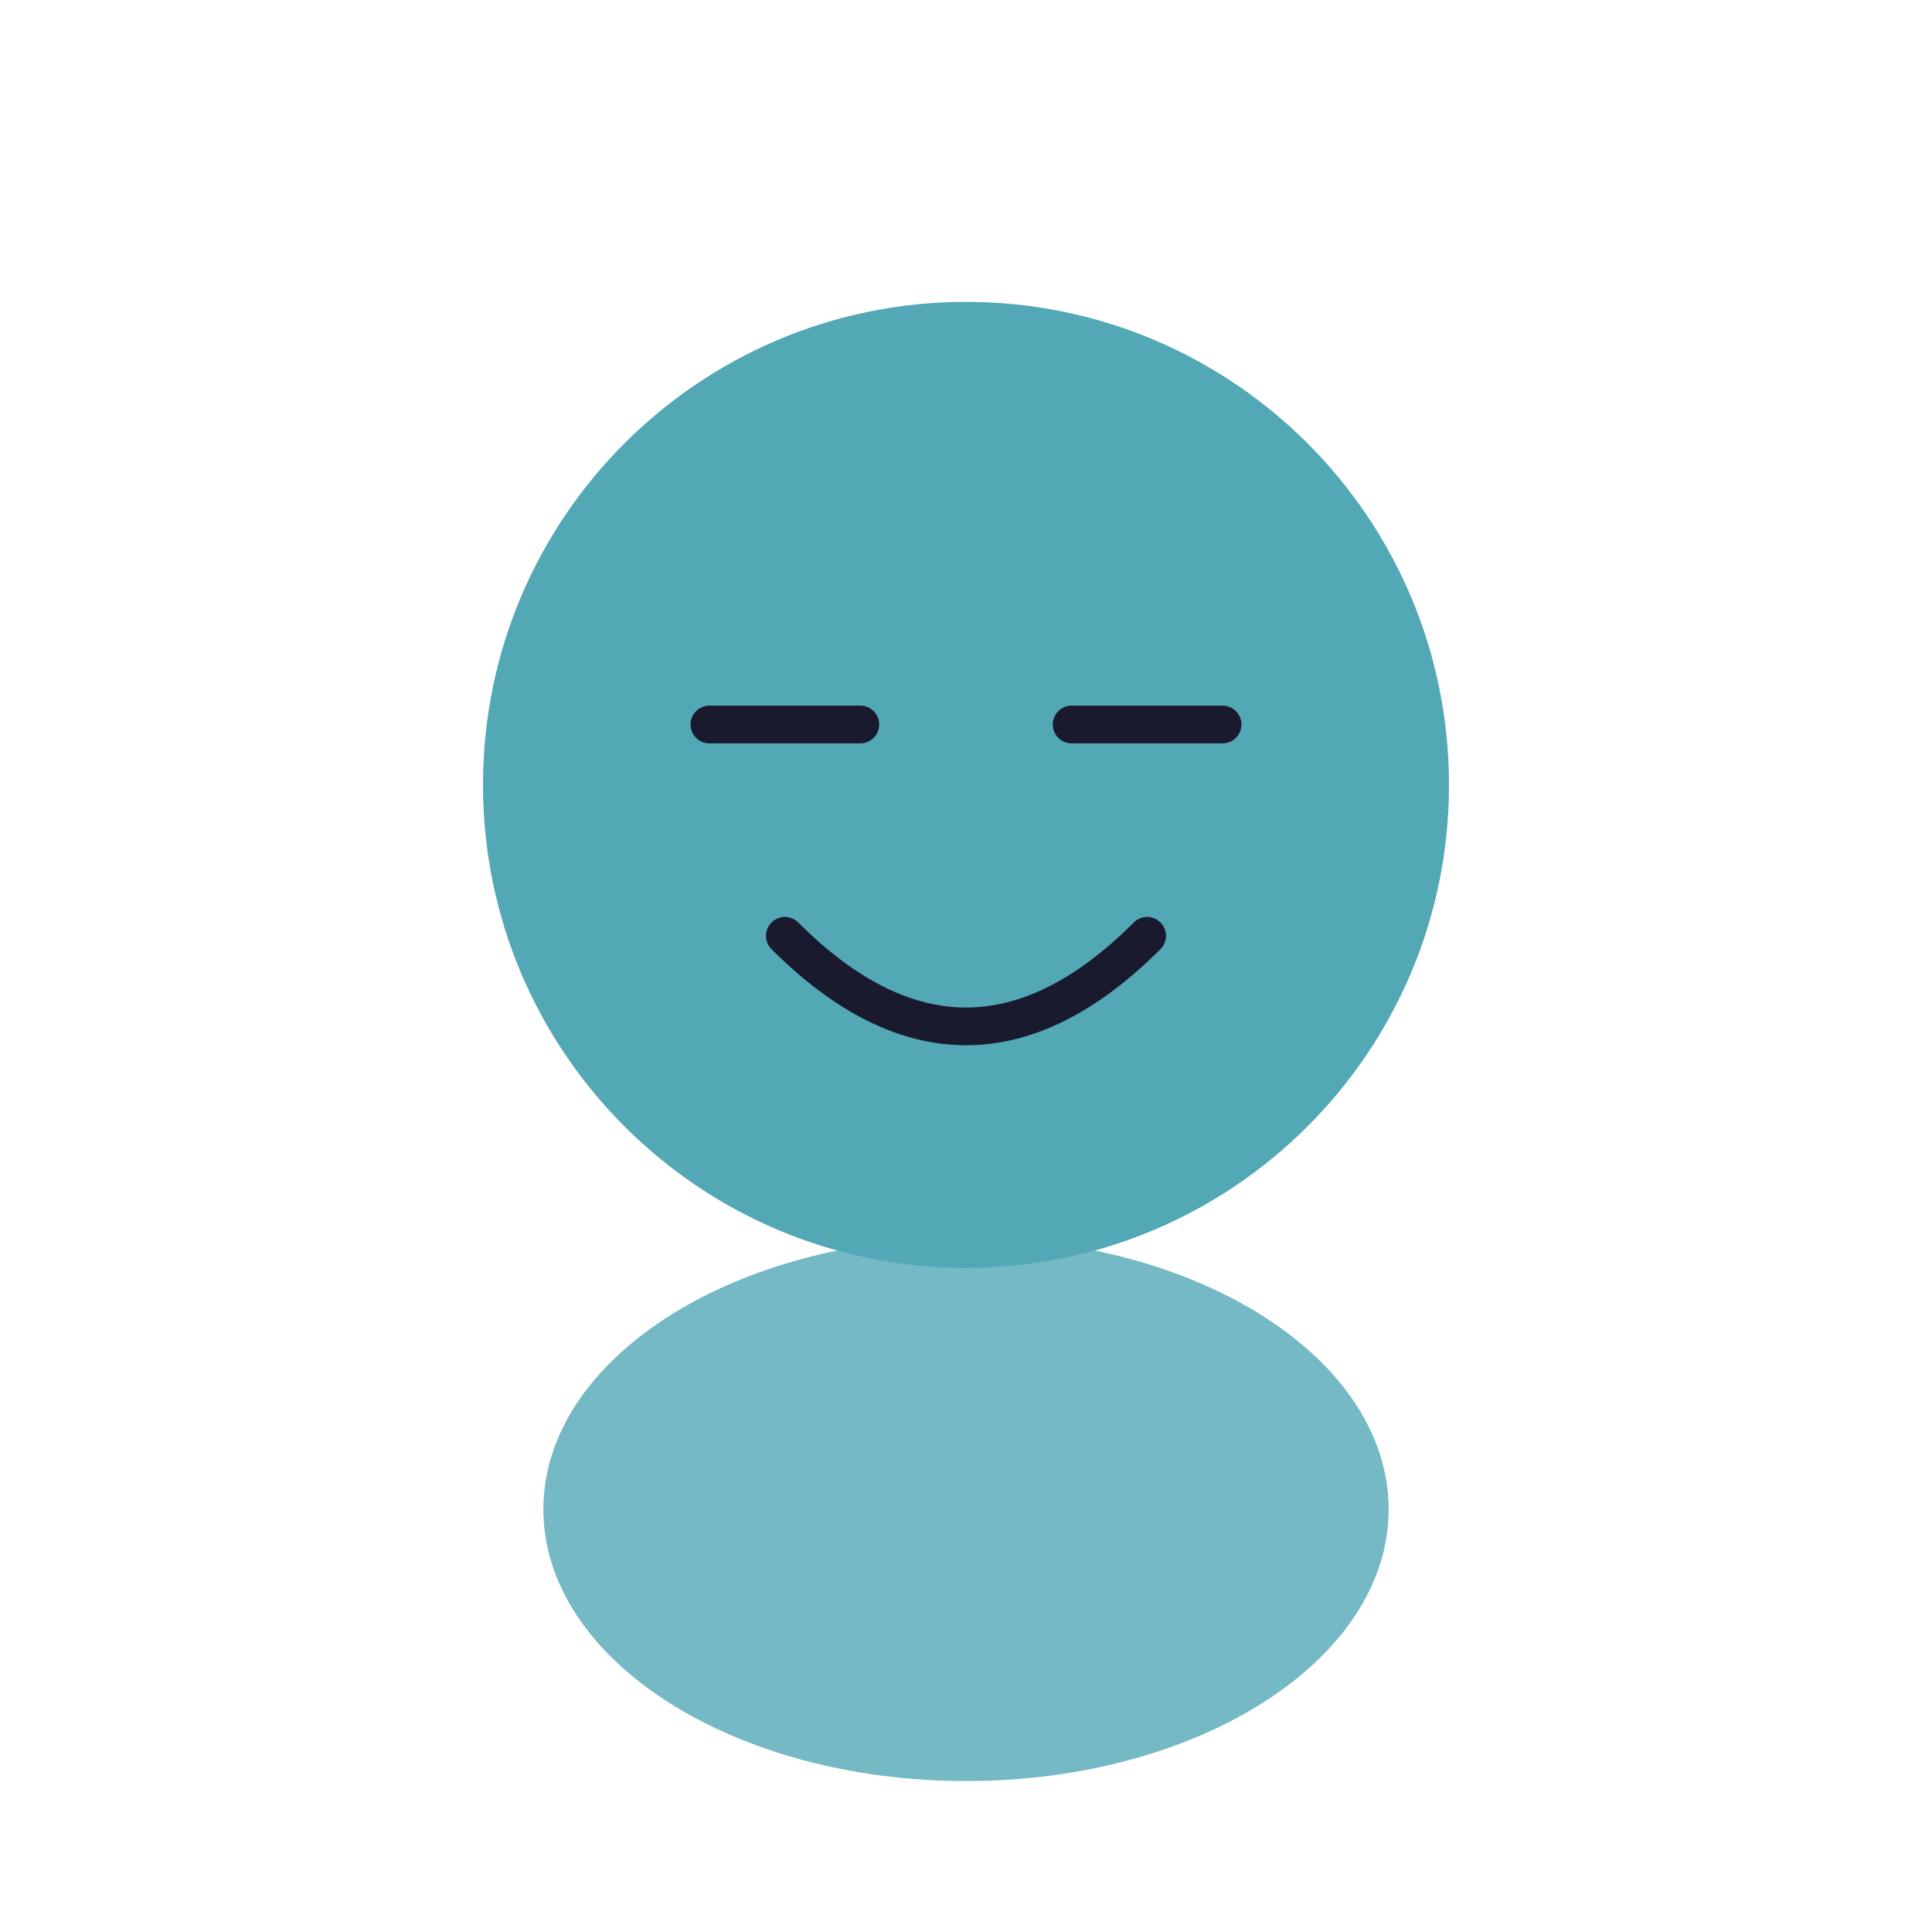
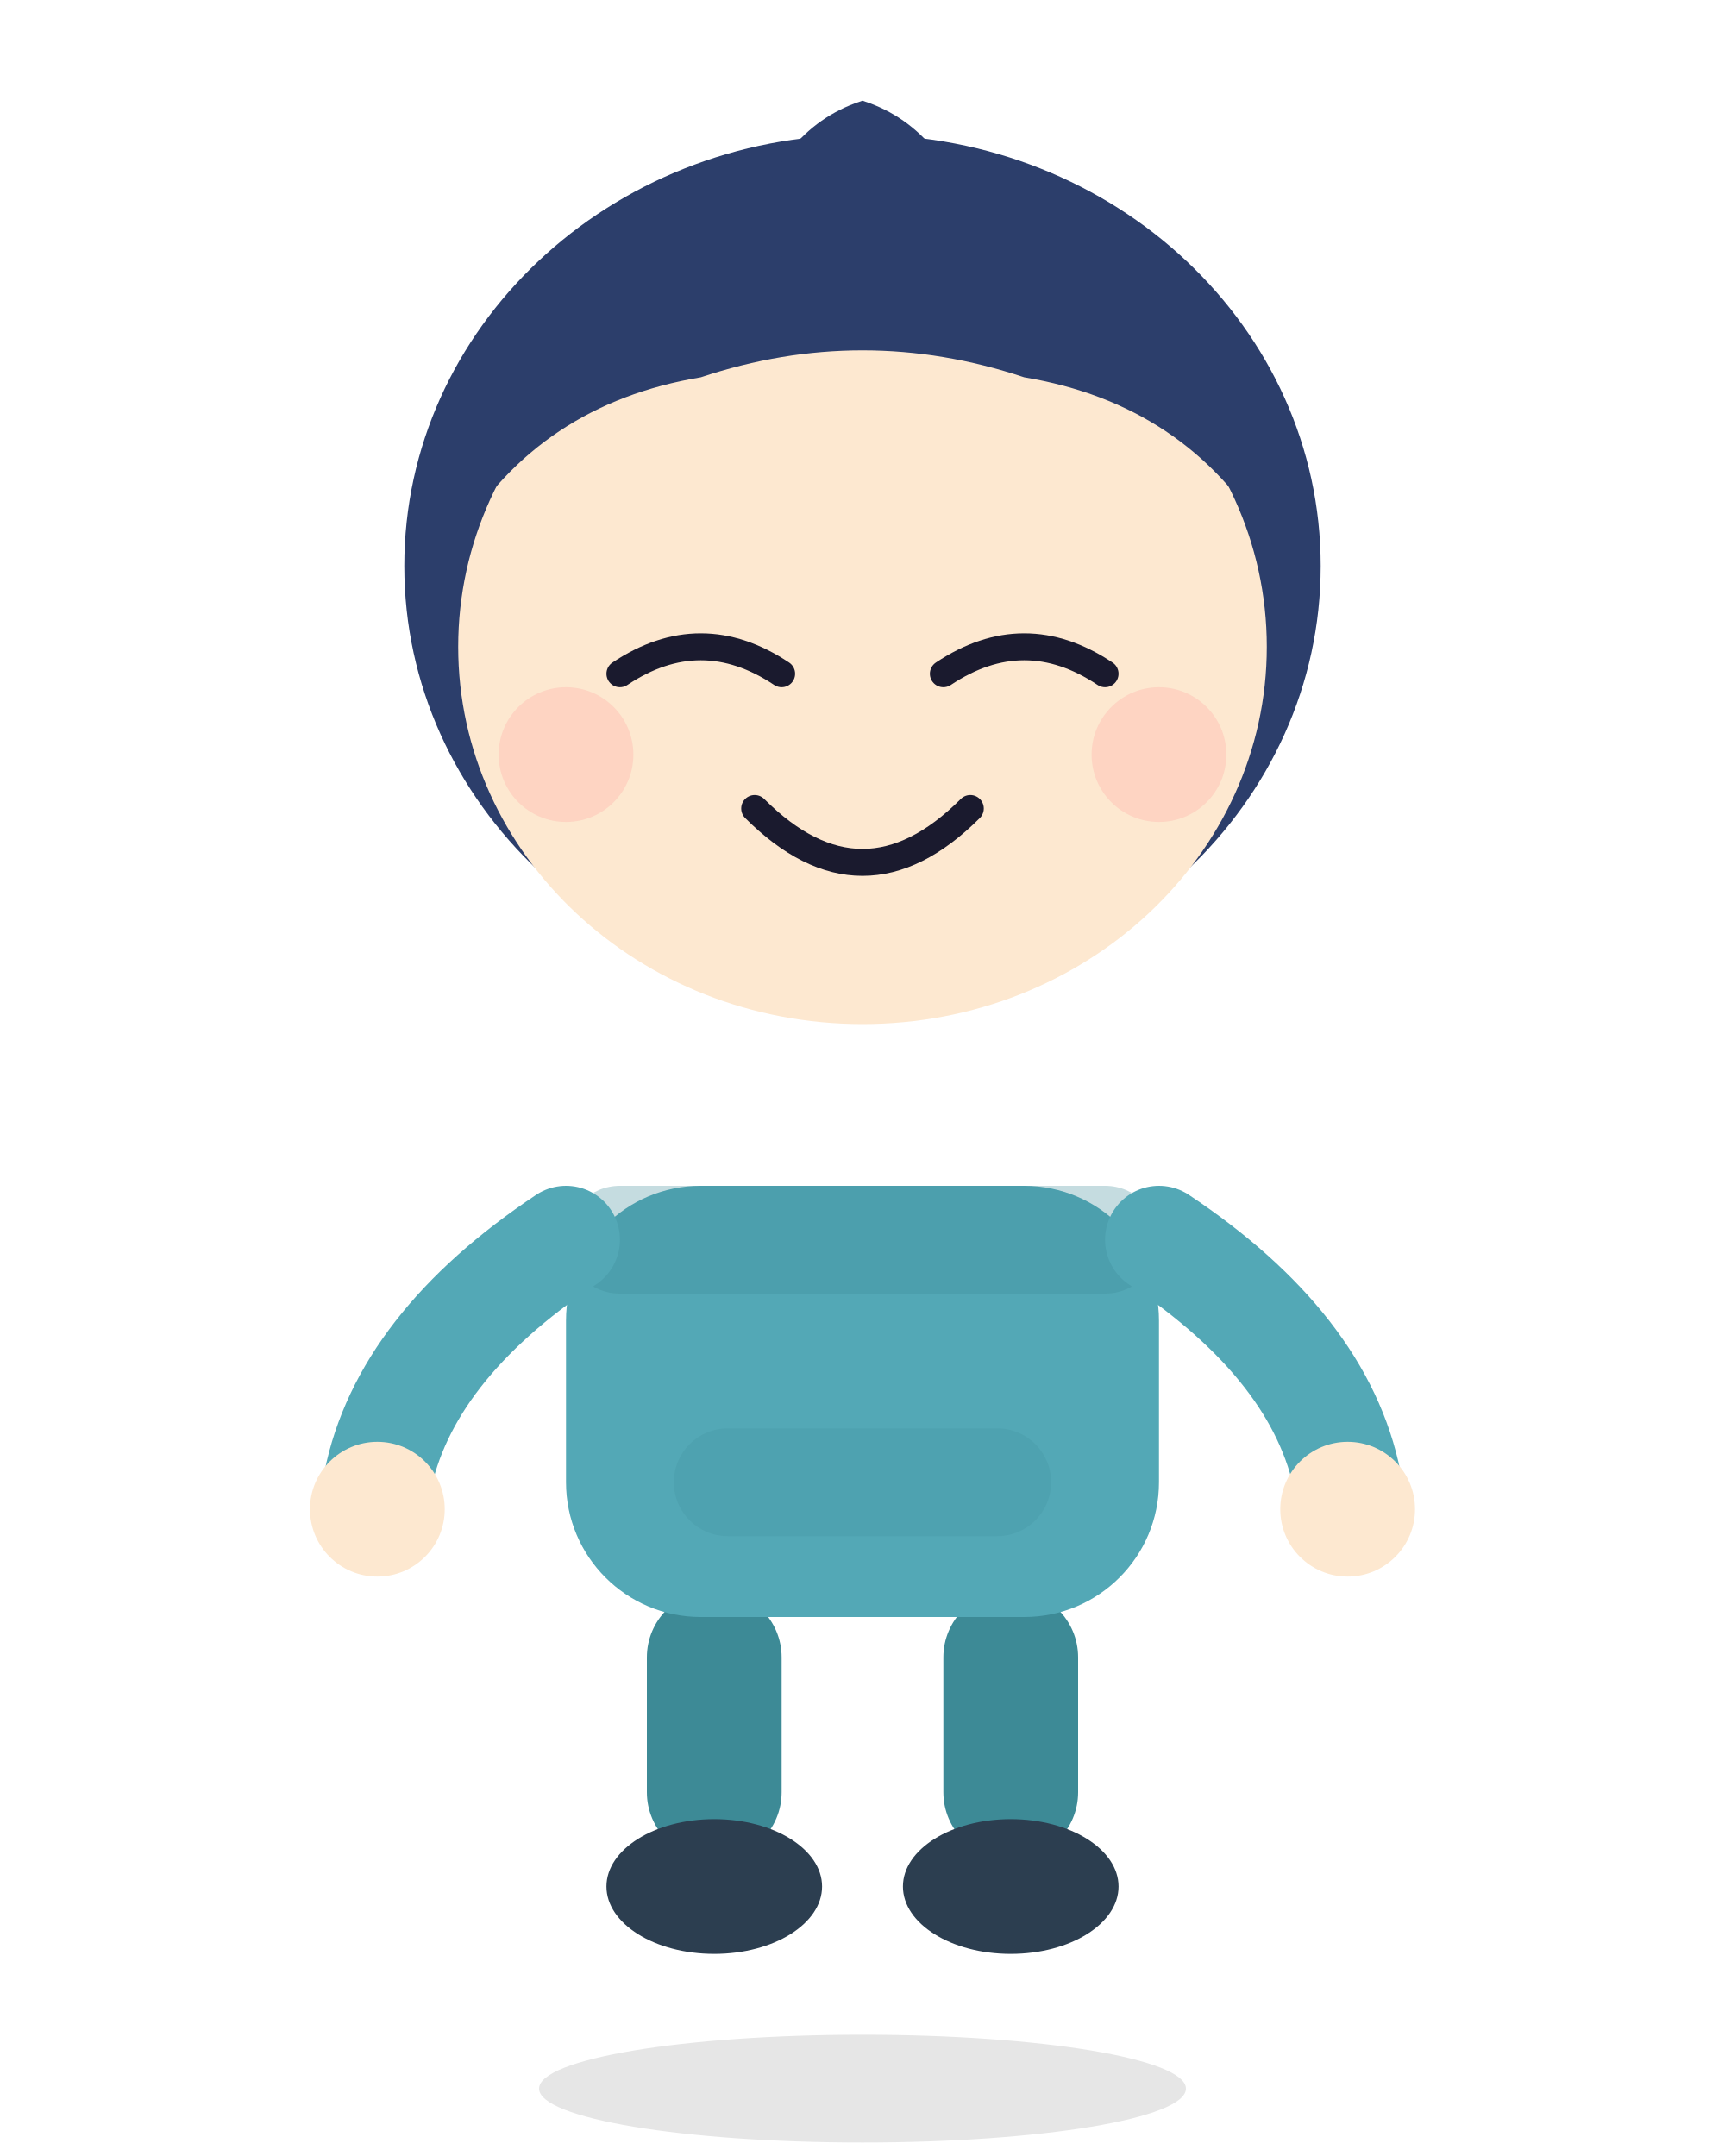
- <svg xmlns="http://www.w3.org/2000/svg" viewBox="0 0 128 128" width="128" height="128">
-   <rect width="128" height="128" fill="none" rx="8" />
-   <ellipse cx="64" cy="100" rx="28" ry="18" fill="#53a8b6" opacity="0.8" />
-   <circle cx="64" cy="52" r="32" fill="#53a8b6" />
-   <line x1="47" y1="48" x2="57" y2="48" stroke="#1a1a2e" stroke-width="2.5" stroke-linecap="round" />
-   <line x1="71" y1="48" x2="81" y2="48" stroke="#1a1a2e" stroke-width="2.5" stroke-linecap="round" />
-   <path d="M52 62 Q64 74 76 62" stroke="#1a1a2e" stroke-width="2.5" fill="none" stroke-linecap="round" />
+ <svg xmlns="http://www.w3.org/2000/svg" viewBox="0 0 128 160" width="128" height="160">
+   <g transform="translate(0,0)">
+     <ellipse cx="64" cy="155" rx="24" ry="4" fill="#000" opacity="0.1" />
+     <g>
+       <rect x="48" y="118" width="10" height="20" rx="5" fill="#3d8a96" />
+       <ellipse cx="53" cy="140" rx="8" ry="5" fill="#2c3e50" />
+       <rect x="70" y="118" width="10" height="20" rx="5" fill="#3d8a96" />
+       <ellipse cx="75" cy="140" rx="8" ry="5" fill="#2c3e50" />
+     </g>
+     <g transform="rotate(0, 64, 100)">
+       <rect x="42" y="88" width="44" height="32" rx="10" fill="#53a8b6" />
+       <rect x="42" y="88" width="44" height="8" rx="4" fill="#3d8a96" opacity="0.3" />
+       <rect x="50" y="106" width="28" height="8" rx="4" fill="#3d8a96" opacity="0.2" />
+     </g>
+     <g>
+       <path d="M42 92 Q30 100 28 110" stroke="#53a8b6" stroke-width="8" fill="none" stroke-linecap="round" />
+       <circle cx="28" cy="112" r="5" fill="#fde8d0" />
+       <path d="M86 92 Q98 100 100 110" stroke="#53a8b6" stroke-width="8" fill="none" stroke-linecap="round" />
+       <circle cx="100" cy="112" r="5" fill="#fde8d0" />
+     </g>
+     <g transform="translate(0, 0)">
+       <ellipse cx="64" cy="42" rx="34" ry="32" fill="#2c3e6b" />
+       <ellipse cx="64" cy="48" rx="30" ry="28" fill="#fde8d0" />
+       <path d="M34 40 Q44 20 64 18 Q84 20 94 40 Q88 30 76 28 Q64 24 52 28 Q40 30 34 40Z" fill="#2c3e6b" />
+       <path d="M56 18 Q58 10 64 8 Q70 10 72 18" fill="#2c3e6b" stroke="#2c3e6b" stroke-width="1" />
+       <path d="M46 50 Q52 46 58 50" stroke="#1a1a2e" stroke-width="2" fill="none" stroke-linecap="round" />
+       <path d="M70 50 Q76 46 82 50" stroke="#1a1a2e" stroke-width="2" fill="none" stroke-linecap="round" />
+       <path d="M56 60 Q64 68 72 60" stroke="#1a1a2e" stroke-width="2" fill="none" stroke-linecap="round" />
+       <circle cx="42" cy="56" r="5" fill="#ff9999" opacity="0.25" />
+       <circle cx="86" cy="56" r="5" fill="#ff9999" opacity="0.25" />
+     </g>
+   </g>
</svg>
